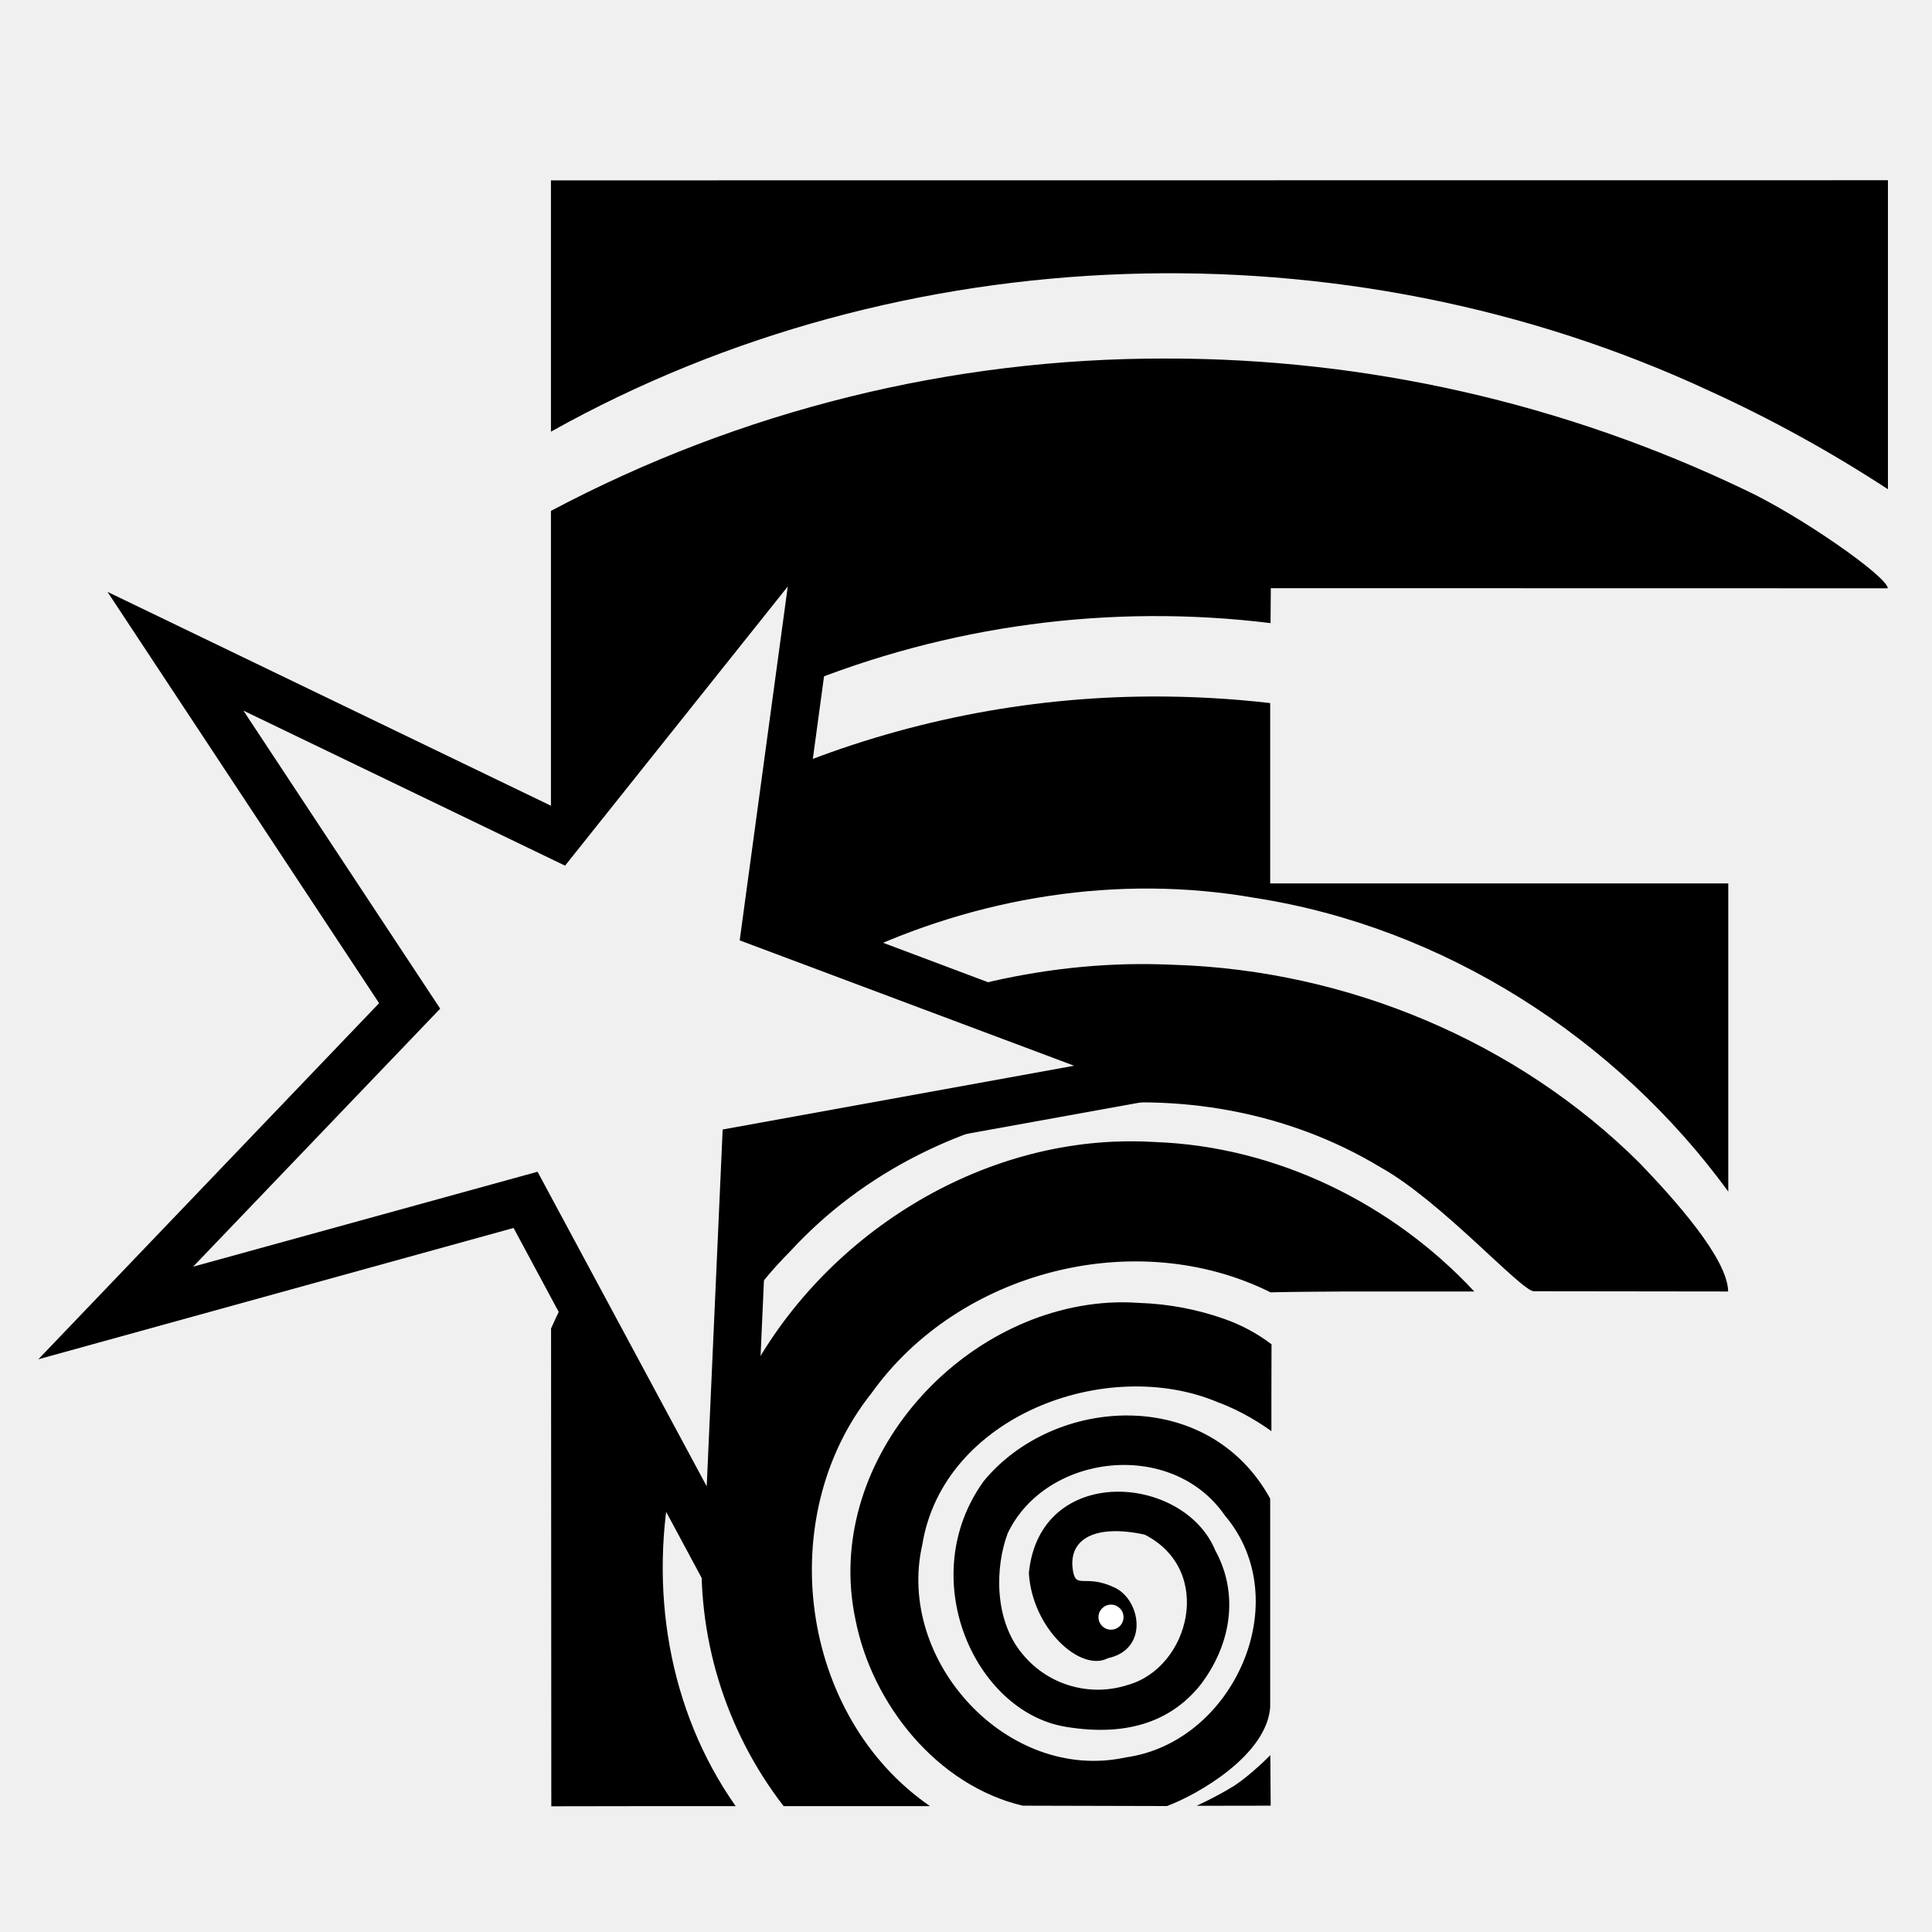
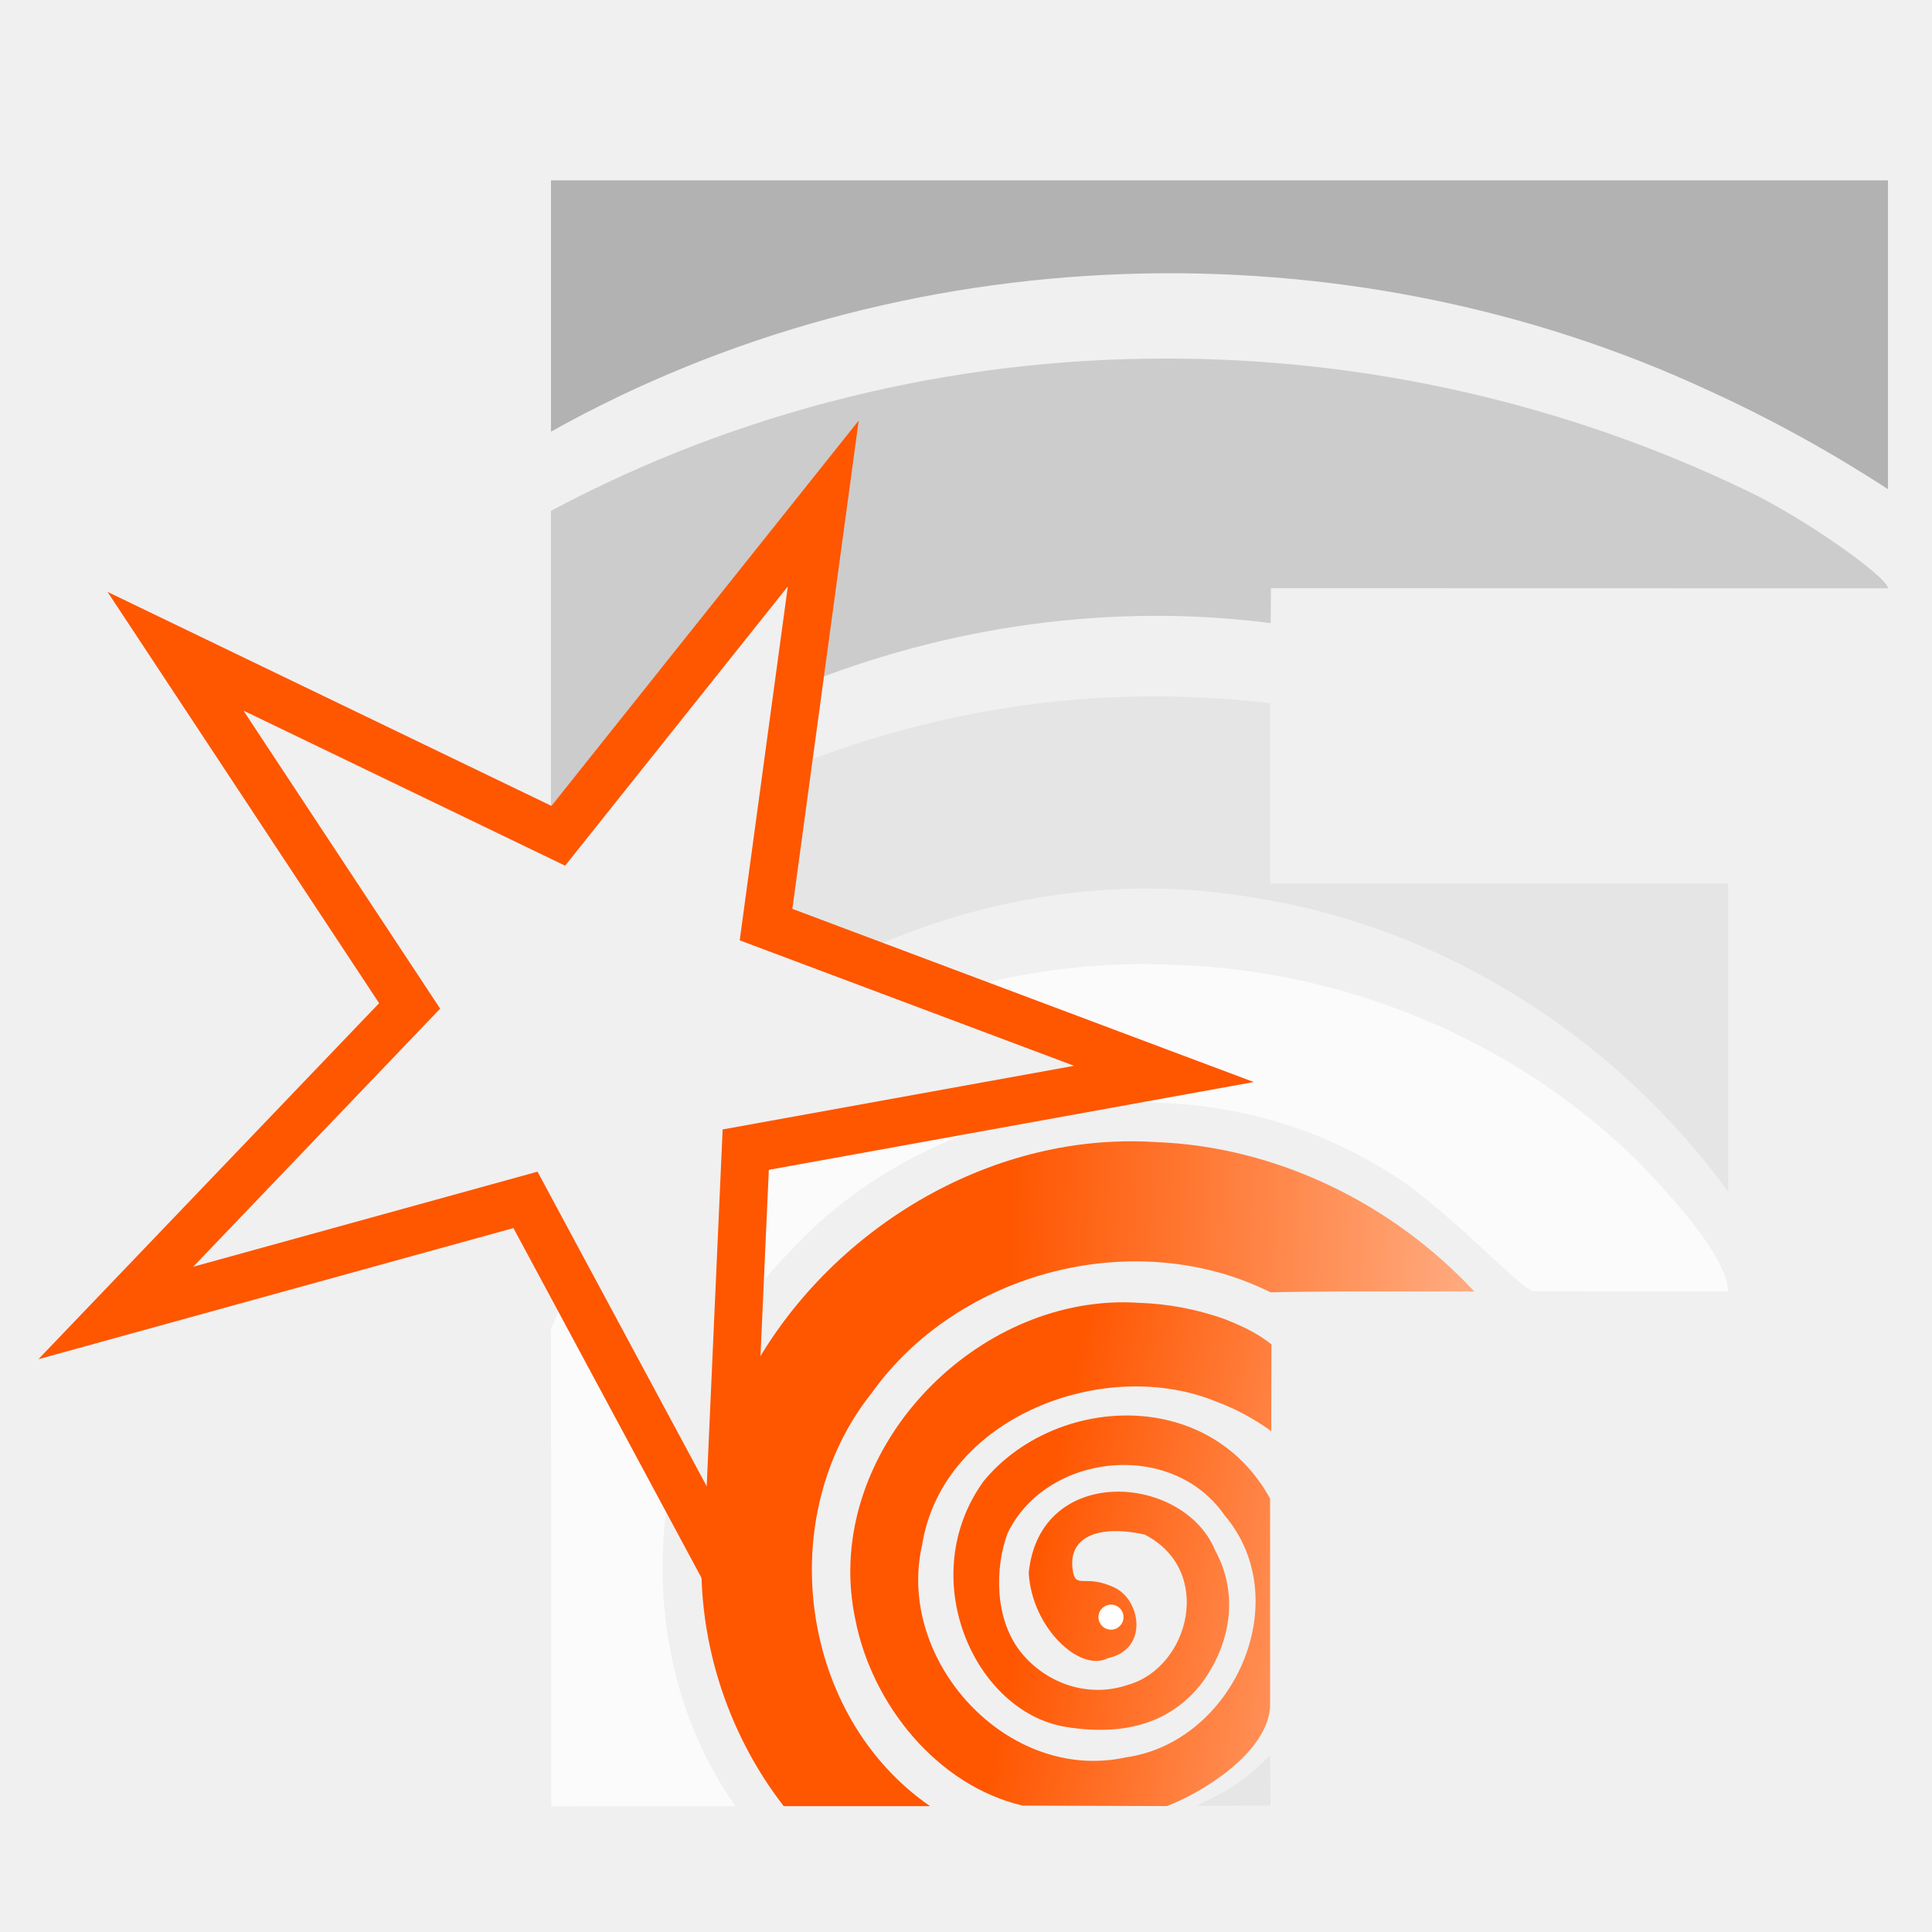
- <svg xmlns="http://www.w3.org/2000/svg" width="600" height="600" viewBox="0 0 158.75 158.75">
-   <defs>
+ <svg xmlns="http://www.w3.org/2000/svg" xmlns:xlink="http://www.w3.org/1999/xlink" width="600" height="600" viewBox="0 0 158.75 158.751" version="1.1" id="svg3416">
+   <defs id="defs3271">
+     <linearGradient id="linearGradient3470">
+       <stop style="stop-color:#ff5600;stop-opacity:1;" offset="0" id="stop3466" />
+       <stop style="stop-color:#ffffff;stop-opacity:1;" offset="1" id="stop3468" />
+     </linearGradient>
+     <linearGradient id="linearGradient3366">
+       <stop style="stop-color:#ff5600;stop-opacity:1;" offset="0" id="stop3361" />
+       <stop style="stop-color:#ffffff;stop-opacity:1;" offset="1" id="stop3364" />
+     </linearGradient>
+     <linearGradient xlink:href="#linearGradient3366" id="linearGradient3368" x1="82.571" y1="105.834" x2="158.75" y2="107.976" gradientUnits="userSpaceOnUse" />
+     <linearGradient xlink:href="#linearGradient3470" id="linearGradient3472" x1="84.529" y1="129.245" x2="147.792" y2="142.35" gradientUnits="userSpaceOnUse" />
+   </defs>
+   <defs id="defs3394">
+     <linearGradient id="t">
+       <stop offset="0" stop-color="#fff" id="stop3273" />
+       <stop offset="1" stop-color="#fff" stop-opacity="0" id="stop3275" />
+     </linearGradient>
+     <linearGradient id="s">
+       <stop offset="0" stop-color="#fff" id="stop3278" />
+       <stop offset="1" stop-color="#fff" stop-opacity="0" id="stop3280" />
+     </linearGradient>
    <linearGradient id="r">
-       <stop offset="0" stop-color="#9db6ff" />
-       <stop offset="1" stop-color="#9db6ff" stop-opacity=".49" />
+       <stop offset="0" stop-color="#9db6ff" id="stop3283" />
+       <stop offset="1" stop-color="#9db6ff" stop-opacity=".49" id="stop3285" />
    </linearGradient>
    <linearGradient id="q">
-       <stop offset="0" stop-color="#abffe6" />
-       <stop offset="1" stop-color="#81ffda" stop-opacity=".51" />
+       <stop offset="0" stop-color="#abffe6" id="stop3288" />
+       <stop offset="1" stop-color="#81ffda" stop-opacity=".51" id="stop3290" />
    </linearGradient>
    <linearGradient id="p">
-       <stop offset="0" stop-color="#ffe9a8" />
-       <stop offset="1" stop-color="#ffe28d" stop-opacity=".49" />
+       <stop offset="0" stop-color="#ffe9a8" id="stop3293" />
+       <stop offset="1" stop-color="#ffe28d" stop-opacity=".49" id="stop3295" />
    </linearGradient>
    <linearGradient id="o">
-       <stop offset="0" stop-color="#ffb4b4" />
-       <stop offset="1" stop-color="#ff9797" stop-opacity=".5" />
+       <stop offset="0" stop-color="#ffb4b4" id="stop3298" />
+       <stop offset="1" stop-color="#ff9797" stop-opacity=".5" id="stop3300" />
    </linearGradient>
    <linearGradient id="n">
-       <stop offset="0" stop-color="#ffaeef" />
-       <stop offset="1" stop-color="#ff81e7" stop-opacity=".46" />
+       <stop offset="0" stop-color="#ffaeef" id="stop3303" />
+       <stop offset="1" stop-color="#ff81e7" stop-opacity=".46" id="stop3305" />
    </linearGradient>
    <linearGradient id="m">
-       <stop offset="0" stop-color="#ffd887" />
-       <stop offset="1" stop-color="#ffd378" stop-opacity=".5" />
+       <stop offset="0" stop-color="#ffd887" id="stop3308" />
+       <stop offset="1" stop-color="#ffd378" stop-opacity=".5" id="stop3310" />
    </linearGradient>
    <linearGradient id="l">
-       <stop offset="0" stop-color="#fff3a5" />
-       <stop offset="1" stop-color="#fff3a5" stop-opacity=".48" />
+       <stop offset="0" stop-color="#fff3a5" id="stop3313" />
+       <stop offset="1" stop-color="#fff3a5" stop-opacity=".48" id="stop3315" />
    </linearGradient>
    <linearGradient id="k">
-       <stop offset="0" stop-color="#85ffe6" />
-       <stop offset="1" stop-color="#85ffe6" stop-opacity=".48" />
+       <stop offset="0" stop-color="#85ffe6" id="stop3318" />
+       <stop offset="1" stop-color="#85ffe6" stop-opacity=".48" id="stop3320" />
    </linearGradient>
    <linearGradient id="j">
-       <stop offset="0" stop-color="#c9ffd4" />
-       <stop offset="1" stop-color="#a9ffba" stop-opacity=".5" />
+       <stop offset="0" stop-color="#c9ffd4" id="stop3323" />
+       <stop offset="1" stop-color="#a9ffba" stop-opacity=".5" id="stop3325" />
    </linearGradient>
    <linearGradient id="i">
-       <stop offset="0" stop-color="#0f0" />
-       <stop offset="1" stop-color="#0f0" stop-opacity="0" />
+       <stop offset="0" stop-color="#0f0" id="stop3328" />
+       <stop offset="1" stop-color="#0f0" stop-opacity="0" id="stop3330" />
    </linearGradient>
    <linearGradient id="h">
-       <stop offset="0" stop-color="#00ffd0" />
-       <stop offset="1" stop-color="#00ffd0" stop-opacity="0" />
+       <stop offset="0" stop-color="#00ffd0" id="stop3333" />
+       <stop offset="1" stop-color="#00ffd0" stop-opacity="0" id="stop3335" />
    </linearGradient>
    <linearGradient id="g">
-       <stop offset="0" stop-color="#ffe600" />
-       <stop offset="1" stop-color="#ffe600" stop-opacity="0" />
+       <stop offset="0" stop-color="#ffe600" id="stop3338" />
+       <stop offset="1" stop-color="#ffe600" stop-opacity="0" id="stop3340" />
    </linearGradient>
    <linearGradient id="f">
-       <stop offset="0" stop-color="#ff00eb" />
-       <stop offset="1" stop-color="#ff00eb" stop-opacity="0" />
+       <stop offset="0" stop-color="#ff00eb" id="stop3343" />
+       <stop offset="1" stop-color="#ff00eb" stop-opacity="0" id="stop3345" />
    </linearGradient>
    <linearGradient id="e">
-       <stop offset="0" stop-color="#ffa425" />
-       <stop offset="1" stop-color="#ffa425" stop-opacity="0" />
+       <stop offset="0" stop-color="#ffa425" id="stop3348" />
+       <stop offset="1" stop-color="#ffa425" stop-opacity="0" id="stop3350" />
    </linearGradient>
    <linearGradient id="d">
-       <stop offset="0" stop-color="#00f" />
-       <stop offset="1" stop-color="#00f" stop-opacity="0" />
+       <stop offset="0" stop-color="#00f" id="stop3353" />
+       <stop offset="1" stop-color="#00f" stop-opacity="0" id="stop3355" />
    </linearGradient>
    <linearGradient id="c">
-       <stop offset="0" stop-color="#00ffac" />
-       <stop offset="1" stop-color="#00ffac" stop-opacity="0" />
+       <stop offset="0" stop-color="#00ffac" id="stop3358" />
+       <stop offset="1" stop-color="#00ffac" stop-opacity="0" id="stop3360" />
    </linearGradient>
    <linearGradient id="b">
-       <stop offset="0" stop-color="#ffeb00" />
-       <stop offset="1" stop-color="#ffeb00" stop-opacity="0" />
+       <stop offset="0" stop-color="#ffeb00" id="stop3363" />
+       <stop offset="1" stop-color="#ffeb00" stop-opacity="0" id="stop3365" />
    </linearGradient>
    <linearGradient id="a">
-       <stop offset="0" stop-color="red" />
-       <stop offset="1" stop-color="red" stop-opacity="0" />
+       <stop offset="0" stop-color="red" id="stop3368" />
+       <stop offset="1" stop-color="red" stop-opacity="0" id="stop3370" />
    </linearGradient>
+     <linearGradient id="v" x1="0.76" x2="3.06" y1="11.07" y2="12.34" gradientTransform="matrix(0.89808,0,0,0.8454,0.03,1.61)" gradientUnits="userSpaceOnUse" xlink:href="#a" />
+     <linearGradient id="x" x1="3.94" x2="6.39" y1="11.1" y2="12.42" gradientTransform="matrix(0.89808,0,0,0.8454,0.4,1.68)" gradientUnits="userSpaceOnUse" xlink:href="#b" />
+     <linearGradient id="z" x1="7.09" x2="9.55" y1="11.07" y2="12.43" gradientTransform="matrix(0.89808,0,0,0.8454,0.78,1.6)" gradientUnits="userSpaceOnUse" xlink:href="#c" />
+     <linearGradient id="B" x1="10.16" x2="12.7" y1="11.23" y2="12.43" gradientTransform="matrix(0.89808,0,0,0.8454,1.23,1.58)" gradientUnits="userSpaceOnUse" xlink:href="#d" />
+     <linearGradient id="D" x1="2.19" x2="4.75" y1="8.21" y2="9.36" gradientTransform="matrix(0.89808,0,0,0.8454,0.18,1.24)" gradientUnits="userSpaceOnUse" xlink:href="#e" />
+     <linearGradient id="F" x1="5.37" x2="7.91" y1="8.16" y2="9.36" gradientTransform="matrix(0.89808,0,0,0.8454,3.85,1.19)" gradientUnits="userSpaceOnUse" xlink:href="#f" />
+     <linearGradient id="H" x1="3.77" x2="6.27" y1="5.04" y2="6.31" gradientTransform="matrix(0.89808,0,0,0.8454,0.37,0.8)" gradientUnits="userSpaceOnUse" xlink:href="#g" />
+     <linearGradient id="J" x1="6.85" x2="9.43" y1="5.21" y2="6.32" gradientTransform="matrix(0.89808,0,0,0.8454,0.82,0.8)" gradientUnits="userSpaceOnUse" xlink:href="#h" />
+     <linearGradient id="L" x1="5.26" x2="7.8" y1="2.08" y2="3.27" gradientTransform="matrix(0.89808,0,0,0.8454,0.55,0.4)" gradientUnits="userSpaceOnUse" xlink:href="#i" />
+     <linearGradient id="M" x1="4.81" x2="8" y1="1.81" y2="1.81" gradientTransform="matrix(0.98026,0,0,0.98026,-0.14,0.06)" gradientUnits="userSpaceOnUse" xlink:href="#j" />
+     <linearGradient id="K" x1="6.36" x2="9.56" y1="4.7" y2="4.7" gradientTransform="matrix(0.98026,0,0,0.98026,0.07,0.2)" gradientUnits="userSpaceOnUse" xlink:href="#k" />
+     <linearGradient id="I" x1="3.24" x2="6.43" y1="4.7" y2="4.7" gradientTransform="matrix(0.98026,0,0,0.98026,-0.16,0.2)" gradientUnits="userSpaceOnUse" xlink:href="#l" />
+     <linearGradient id="E" x1="1.68" x2="4.87" y1="7.59" y2="7.59" gradientTransform="matrix(0.98026,0,0,0.98026,-0.17,0.38)" gradientUnits="userSpaceOnUse" xlink:href="#m" />
+     <linearGradient id="G" x1="4.8" x2="7.99" y1="7.59" y2="7.59" gradientTransform="matrix(0.98026,0,0,0.98026,3.27,0.33)" gradientUnits="userSpaceOnUse" xlink:href="#n" />
+     <linearGradient id="w" x1="0.21" x2="3.27" y1="10.5" y2="10.5" gradientTransform="matrix(0.98026,0,0,0.98026,-0.2,0.52)" gradientUnits="userSpaceOnUse" xlink:href="#o" />
+     <linearGradient id="y" x1="3.24" x2="6.43" y1="10.47" y2="10.47" gradientTransform="matrix(0.98026,0,0,0.98026,-0.01,0.58)" gradientUnits="userSpaceOnUse" xlink:href="#p" />
+     <linearGradient id="A" x1="6.33" x2="9.52" y1="10.48" y2="10.48" gradientTransform="matrix(0.98026,0,0,0.98026,0.17,0.5)" gradientUnits="userSpaceOnUse" xlink:href="#q" />
+     <linearGradient id="C" x1="9.39" x2="12.58" y1="10.48" y2="10.48" gradientTransform="matrix(0.98026,0,0,0.98026,0.45,0.48)" gradientUnits="userSpaceOnUse" xlink:href="#r" />
+     <filter id="u" width="1" height="1" x="0" y="0" color-interpolation-filters="sRGB">
+       <feGaussianBlur stdDeviation=".01" id="feGaussianBlur3391" />
+     </filter>
  </defs>
-   <path d="M45.27 14.82v20.65c28.83-16.14 65.23-17.28 95.15-3.37 5.1 2.32 10.02 5.04 14.71 8.1V14.81Zm50.5 14.64a107.4 107.4 0 0 0-50.5 12.52v26.4l.08.05c.63-.52 1.27-1 1.91-1.5l20.39-25.56L65.6 56.4a77.47 77.47 0 0 1 38.8-5.2l.02-2.87 50.7.01c-.04-.97-7.22-5.98-11.72-8.08a109.86 109.86 0 0 0-47.64-10.8Zm-1.2 27.77a79.72 79.72 0 0 0-29.9 5.96l-1.73 12.79L70 78.62c10.22-4.9 21.85-6.82 33.12-4.84 15.51 2.41 29.68 11.5 38.89 24.13V72.59h-37.64V57.77a82.54 82.54 0 0 0-9.79-.54zm-1.94 22c-4.97.12-9.95.93-14.74 2.35l17.75 6.66-34.36 6.23-.62 13.58a34.27 34.27 0 0 1 4.28-5.24C77 89.68 98.2 86.7 113.46 95.93c4.97 2.77 11.55 10.17 12.57 10.17l15.97.02c-.04-2.73-4.47-7.64-7.32-10.6-10.06-9.98-24-15.78-38.13-16.24-1.3-.06-2.61-.08-3.92-.05zM91.5 93.81c-13.39.6-25.9 9.59-31.17 21.79l-.62 13.75-1.93-3.59c-.01.24-.06.47-.07.7a32.38 32.38 0 0 0 6.68 21.95h12.03c-10.74-7.41-12.9-23.78-4.82-33.92 7.18-10.08 21.76-13.8 32.8-8.3 1.48-.04 4.2-.06 6.18-.07h10.56c-6.74-7.24-16.26-11.91-26.2-12.28-1.15-.07-2.3-.08-3.43-.03zM47 105.68a44.33 44.33 0 0 0-1.72 3.48l.02 39.26 6.48-.01h8.67c-5.6-7.96-7.14-18.02-5.19-27.36zm44.11 1.36c-12.55.77-23.52 13.3-20.82 26.03 1.36 6.97 6.72 13.64 13.74 15.3l11.86.03c2.6-.97 8.19-4.2 8.48-8.12v-17.14c-5.1-9.27-17.75-8.46-23.53-1.45-5.73 7.91-.77 18.98 6.74 20.2 5.18.86 8.84-.54 11.2-3.63 2.62-3.59 2.86-7.63 1.08-10.86-2.6-6.31-14.43-7.17-15.32 1.85.26 4.54 4.24 8.19 6.5 7 3.37-.72 2.71-4.76.57-5.79-2.52-1.21-3.24.26-3.47-1.56-.31-2.47 1.88-3.68 5.92-2.8 5.76 2.94 3.67 10.92-1.36 12.34a8 8 0 0 1-8.7-2.55c-2.34-2.8-2.23-7.15-1.2-9.9 3.13-6.56 13.49-7.79 17.85-1.46 5.94 7.02.7 18.64-8.13 19.87-9.73 2.13-18.91-7.94-16.74-17.45 1.7-10.59 15.14-15.59 24.29-11.73 1.92.7 3.66 1.83 4.4 2.38v-3.2l.01-3.94a14.06 14.06 0 0 0-3.92-2.1 23.3 23.3 0 0 0-6.92-1.3c-.85-.06-1.69-.07-2.53-.02zm13.27 37.18s-1.56 1.6-2.99 2.53c-1.57.96-3.07 1.63-3.07 1.63l6.09-.01z" color="#000" font-family="Gill Sans Ultra Bold" font-size="44.68" font-weight="400" letter-spacing="0" overflow="visible" paint-order="markers stroke fill" style="line-height:1.25;-inkscape-font-specification:&quot;Gill Sans Ultra Bold, Normal&quot;;font-variant-ligatures:normal;font-variant-position:normal;font-variant-caps:normal;font-variant-numeric:normal;font-variant-alternates:normal;font-variant-east-asian:normal;font-feature-settings:normal;font-variation-settings:normal;text-indent:0;text-align:start;text-decoration-line:none;text-decoration-style:solid;text-decoration-color:#000;text-transform:none;text-orientation:mixed;white-space:normal;shape-padding:0;shape-margin:0;inline-size:0;isolation:auto;mix-blend-mode:normal;solid-color:#000;solid-opacity:1" word-spacing="0" />
-   <path fill-rule="evenodd" d="M70.56 34.56 45.3 66.22 8.83 48.63l22.32 33.8-28 29.26L42.2 100.9l19.17 35.67 1.81-40.46 39.85-7.21-6.7-2.5-31.21-11.73zm-5.83 13.63-3.95 29.08 27.48 10.3-28.88 5.24-1.31 29.32-13.9-25.85-28.3 7.8 20.3-21.2L20 58.39l26.43 12.74z" color="#000" font-family="sans-serif" font-weight="400" overflow="visible" style="line-height:normal;font-variant-ligatures:normal;font-variant-position:normal;font-variant-caps:normal;font-variant-numeric:normal;font-variant-alternates:normal;font-variant-east-asian:normal;font-feature-settings:normal;font-variation-settings:normal;text-indent:0;text-align:start;text-decoration-line:none;text-decoration-style:solid;text-decoration-color:#000;text-transform:none;text-orientation:mixed;white-space:normal;shape-padding:0;shape-margin:0;inline-size:0;isolation:auto;mix-blend-mode:normal;solid-color:#000;solid-opacity:1" />
-   <path fill="#fff" fill-rule="evenodd" d="M92.32 132.88a1.03 1.03 0 0 1-1.03 1.03 1.03 1.03 0 0 1-1.03-1.03 1.03 1.03 0 0 1 1.03-1.03 1.03 1.03 0 0 1 1.03 1.03" />
+   <path style="color:#000000;font-style:normal;font-variant:normal;font-weight:normal;font-stretch:normal;font-size:44.675px;line-height:1.25;font-family:'Gill Sans Ultra Bold';-inkscape-font-specification:'Gill Sans Ultra Bold, Normal';font-variant-ligatures:normal;font-variant-position:normal;font-variant-caps:normal;font-variant-numeric:normal;font-variant-alternates:normal;font-variant-east-asian:normal;font-feature-settings:normal;font-variation-settings:normal;text-indent:0;text-align:start;text-decoration:none;text-decoration-line:none;text-decoration-style:solid;text-decoration-color:#000000;letter-spacing:0px;word-spacing:0px;text-transform:none;writing-mode:lr-tb;direction:ltr;text-orientation:mixed;dominant-baseline:auto;baseline-shift:baseline;text-anchor:start;white-space:normal;shape-padding:0;shape-margin:0;inline-size:0;clip-rule:nonzero;display:inline;overflow:visible;visibility:visible;isolation:auto;mix-blend-mode:normal;color-interpolation:sRGB;color-interpolation-filters:linearRGB;solid-color:#000000;solid-opacity:1;vector-effect:none;fill:#e6e6e6;fill-opacity:1;fill-rule:nonzero;stroke:none;stroke-width:0;stroke-linecap:butt;stroke-linejoin:miter;stroke-miterlimit:4;stroke-dasharray:none;stroke-dashoffset:0;stroke-opacity:1;paint-order:markers stroke fill;color-rendering:auto;image-rendering:auto;shape-rendering:auto;text-rendering:auto;enable-background:accumulate;stop-color:#000000" d="m 104.368,144.217 c 0,0 -1.556,1.601 -2.987,2.529 -1.569,0.966 -3.073,1.633 -3.073,1.633 l 6.091,-0.012 z" id="path1677" />
+   <path style="color:#000000;font-style:normal;font-variant:normal;font-weight:normal;font-stretch:normal;font-size:44.675px;line-height:1.25;font-family:'Gill Sans Ultra Bold';-inkscape-font-specification:'Gill Sans Ultra Bold, Normal';font-variant-ligatures:normal;font-variant-position:normal;font-variant-caps:normal;font-variant-numeric:normal;font-variant-alternates:normal;font-variant-east-asian:normal;font-feature-settings:normal;font-variation-settings:normal;text-indent:0;text-align:start;text-decoration:none;text-decoration-line:none;text-decoration-style:solid;text-decoration-color:#000000;letter-spacing:0px;word-spacing:0px;text-transform:none;writing-mode:lr-tb;direction:ltr;text-orientation:mixed;dominant-baseline:auto;baseline-shift:baseline;text-anchor:start;white-space:normal;shape-padding:0;shape-margin:0;inline-size:0;clip-rule:nonzero;display:inline;overflow:visible;visibility:visible;isolation:auto;mix-blend-mode:normal;color-interpolation:sRGB;color-interpolation-filters:linearRGB;solid-color:#000000;solid-opacity:1;vector-effect:none;fill:url(#linearGradient3472);fill-opacity:1;fill-rule:nonzero;stroke:none;stroke-width:0;stroke-linecap:butt;stroke-linejoin:miter;stroke-miterlimit:4;stroke-dasharray:none;stroke-dashoffset:0;stroke-opacity:1;paint-order:markers stroke fill;color-rendering:auto;image-rendering:auto;shape-rendering:auto;text-rendering:auto;enable-background:accumulate;stop-color:#000000" d="m 91.103,107.044 c -12.557,0.769 -23.523,13.296 -20.822,26.023 1.356,6.976 6.715,13.64 13.741,15.299 l 11.855,0.038 c 2.61,-0.975 8.188,-4.207 8.485,-8.12 V 123.135 c -5.102,-9.261 -17.756,-8.454 -23.53,-1.441 -5.728,7.905 -0.774,18.978 6.734,20.203 5.188,0.847 8.842,-0.547 11.212,-3.636 2.613,-3.588 2.85,-7.632 1.07,-10.865 -2.592,-6.311 -14.43,-7.163 -15.318,1.849 0.259,4.547 4.24,8.195 6.493,7.007 3.376,-0.717 2.717,-4.761 0.581,-5.788 -2.522,-1.213 -3.247,0.258 -3.475,-1.565 -0.309,-2.469 1.879,-3.679 5.918,-2.808 5.761,2.946 3.678,10.932 -1.36,12.35 -3.267,1.122 -6.674,-0.128 -8.701,-2.554 -2.339,-2.798 -2.22,-7.149 -1.2,-9.888 3.136,-6.571 13.493,-7.794 17.853,-1.466 5.942,7.02 0.692,18.633 -8.132,19.869 -9.726,2.132 -18.911,-7.943 -16.74,-17.452 1.697,-10.591 15.141,-15.591 24.291,-11.731 1.927,0.704 3.661,1.829 4.397,2.381 0,0 0.008,-1.756 0.006,-3.21 0.006,-1.53 0.012,-3.927 0.012,-3.927 -0.98,-0.762 -1.958,-1.338 -3.921,-2.103 -2.225,-0.78 -4.563,-1.226 -6.92,-1.305 -0.848,-0.057 -1.692,-0.064 -2.529,-0.012 z" id="path1675" />
+   <path style="color:#000000;font-style:normal;font-variant:normal;font-weight:normal;font-stretch:normal;font-size:44.675px;line-height:1.25;font-family:'Gill Sans Ultra Bold';-inkscape-font-specification:'Gill Sans Ultra Bold, Normal';font-variant-ligatures:normal;font-variant-position:normal;font-variant-caps:normal;font-variant-numeric:normal;font-variant-alternates:normal;font-variant-east-asian:normal;font-feature-settings:normal;font-variation-settings:normal;text-indent:0;text-align:start;text-decoration:none;text-decoration-line:none;text-decoration-style:solid;text-decoration-color:#000000;letter-spacing:0px;word-spacing:0px;text-transform:none;writing-mode:lr-tb;direction:ltr;text-orientation:mixed;dominant-baseline:auto;baseline-shift:baseline;text-anchor:start;white-space:normal;shape-padding:0;shape-margin:0;inline-size:0;clip-rule:nonzero;display:inline;overflow:visible;visibility:visible;isolation:auto;mix-blend-mode:normal;color-interpolation:sRGB;color-interpolation-filters:linearRGB;solid-color:#000000;solid-opacity:1;vector-effect:none;fill:#fbfbfb;fill-opacity:1;fill-rule:nonzero;stroke:none;stroke-width:0;stroke-linecap:butt;stroke-linejoin:miter;stroke-miterlimit:4;stroke-dasharray:none;stroke-dashoffset:0;stroke-opacity:1;paint-order:markers stroke fill;color-rendering:auto;image-rendering:auto;shape-rendering:auto;text-rendering:auto;enable-background:accumulate;stop-color:#000000" d="m 46.986,105.678 c -0.618,1.131 -1.191,2.289 -1.713,3.482 l 0.019,39.263 c 0,0 4.369,-0.008 6.475,-0.012 h 8.67 c -5.606,-7.962 -7.14,-18.015 -5.182,-27.359 z" id="path1673" />
+   <path style="color:#000000;font-style:normal;font-variant:normal;font-weight:normal;font-stretch:normal;font-size:44.675px;line-height:1.25;font-family:'Gill Sans Ultra Bold';-inkscape-font-specification:'Gill Sans Ultra Bold, Normal';font-variant-ligatures:normal;font-variant-position:normal;font-variant-caps:normal;font-variant-numeric:normal;font-variant-alternates:normal;font-variant-east-asian:normal;font-feature-settings:normal;font-variation-settings:normal;text-indent:0;text-align:start;text-decoration:none;text-decoration-line:none;text-decoration-style:solid;text-decoration-color:#000000;letter-spacing:0px;word-spacing:0px;text-transform:none;writing-mode:lr-tb;direction:ltr;text-orientation:mixed;dominant-baseline:auto;baseline-shift:baseline;text-anchor:start;white-space:normal;shape-padding:0;shape-margin:0;inline-size:0;clip-rule:nonzero;display:inline;overflow:visible;visibility:visible;isolation:auto;mix-blend-mode:normal;color-interpolation:sRGB;color-interpolation-filters:linearRGB;solid-color:#000000;solid-opacity:1;vector-effect:none;fill:url(#linearGradient3368);fill-opacity:1;fill-rule:nonzero;stroke:none;stroke-width:0;stroke-linecap:butt;stroke-linejoin:miter;stroke-miterlimit:4;stroke-dasharray:none;stroke-dashoffset:0;stroke-opacity:1;paint-order:markers stroke fill;color-rendering:auto;image-rendering:auto;shape-rendering:auto;text-rendering:auto;enable-background:accumulate;stop-color:#000000" d="m 91.505,93.81 c -13.394,0.601 -25.896,9.586 -31.174,21.787 l -0.618,13.753 -1.929,-3.587 c -0.018,0.234 -0.062,0.463 -0.074,0.699 -0.567,7.809 1.893,15.765 6.685,21.947 h 12.028 c -10.743,-7.412 -12.906,-23.778 -4.817,-33.92 7.177,-10.078 21.755,-13.804 32.794,-8.299 1.483,-0.044 4.198,-0.059 6.184,-0.074 h 10.556 C 114.4,98.879 104.876,94.208 94.943,93.841 c -1.151,-0.074 -2.296,-0.082 -3.438,-0.031 z" id="path1671" />
+   <path style="color:#000000;font-style:normal;font-variant:normal;font-weight:normal;font-stretch:normal;font-size:44.675px;line-height:1.25;font-family:'Gill Sans Ultra Bold';-inkscape-font-specification:'Gill Sans Ultra Bold, Normal';font-variant-ligatures:normal;font-variant-position:normal;font-variant-caps:normal;font-variant-numeric:normal;font-variant-alternates:normal;font-variant-east-asian:normal;font-feature-settings:normal;font-variation-settings:normal;text-indent:0;text-align:start;text-decoration:none;text-decoration-line:none;text-decoration-style:solid;text-decoration-color:#000000;letter-spacing:0px;word-spacing:0px;text-transform:none;writing-mode:lr-tb;direction:ltr;text-orientation:mixed;dominant-baseline:auto;baseline-shift:baseline;text-anchor:start;white-space:normal;shape-padding:0;shape-margin:0;inline-size:0;clip-rule:nonzero;display:inline;overflow:visible;visibility:visible;isolation:auto;mix-blend-mode:normal;color-interpolation:sRGB;color-interpolation-filters:linearRGB;solid-color:#000000;solid-opacity:1;vector-effect:none;fill:#fbfbfb;fill-opacity:1;fill-rule:nonzero;stroke:none;stroke-width:0;stroke-linecap:butt;stroke-linejoin:miter;stroke-miterlimit:4;stroke-dasharray:none;stroke-dashoffset:0;stroke-opacity:1;paint-order:markers stroke fill;color-rendering:auto;image-rendering:auto;shape-rendering:auto;text-rendering:auto;enable-background:accumulate;stop-color:#000000" d="m 92.63,79.235 c -4.97,0.117 -9.948,0.921 -14.737,2.35 l 17.748,6.66 -34.365,6.221 -0.612,13.586 c 1.251,-1.873 2.667,-3.642 4.273,-5.244 12.074,-13.132 33.258,-16.105 48.52,-6.877 4.969,2.766 11.554,10.169 12.572,10.173 l 15.967,0.012 c -0.034,-2.73 -4.469,-7.64 -7.322,-10.593 -10.058,-9.988 -23.988,-15.785 -38.125,-16.239 -1.305,-0.065 -2.612,-0.08 -3.921,-0.049 z" id="path1669" />
+   <path style="color:#000000;font-style:normal;font-variant:normal;font-weight:normal;font-stretch:normal;font-size:44.675px;line-height:1.25;font-family:'Gill Sans Ultra Bold';-inkscape-font-specification:'Gill Sans Ultra Bold, Normal';font-variant-ligatures:normal;font-variant-position:normal;font-variant-caps:normal;font-variant-numeric:normal;font-variant-alternates:normal;font-variant-east-asian:normal;font-feature-settings:normal;font-variation-settings:normal;text-indent:0;text-align:start;text-decoration:none;text-decoration-line:none;text-decoration-style:solid;text-decoration-color:#000000;letter-spacing:0px;word-spacing:0px;text-transform:none;writing-mode:lr-tb;direction:ltr;text-orientation:mixed;dominant-baseline:auto;baseline-shift:baseline;text-anchor:start;white-space:normal;shape-padding:0;shape-margin:0;inline-size:0;clip-rule:nonzero;display:inline;overflow:visible;visibility:visible;isolation:auto;mix-blend-mode:normal;color-interpolation:sRGB;color-interpolation-filters:linearRGB;solid-color:#000000;solid-opacity:1;vector-effect:none;fill:#e5e5e5;fill-opacity:1;fill-rule:nonzero;stroke:none;stroke-width:0;stroke-linecap:butt;stroke-linejoin:miter;stroke-miterlimit:4;stroke-dasharray:none;stroke-dashoffset:0;stroke-opacity:1;paint-order:markers stroke fill;color-rendering:auto;image-rendering:auto;shape-rendering:auto;text-rendering:auto;enable-background:accumulate;stop-color:#000000" d="m 94.572,57.225 c -10.221,0.019 -20.428,2.1 -29.894,5.968 l -1.738,12.783 7.05,2.647 c 10.22,-4.895 21.848,-6.819 33.116,-4.842 15.513,2.414 29.682,11.491 38.892,24.13 V 72.593 H 104.362 V 57.77 c -3.247,-0.368 -6.521,-0.564 -9.789,-0.544 z" id="path1667" />
+   <path style="color:#000000;font-style:normal;font-variant:normal;font-weight:normal;font-stretch:normal;font-size:44.675px;line-height:1.25;font-family:'Gill Sans Ultra Bold';-inkscape-font-specification:'Gill Sans Ultra Bold, Normal';font-variant-ligatures:normal;font-variant-position:normal;font-variant-caps:normal;font-variant-numeric:normal;font-variant-alternates:normal;font-variant-east-asian:normal;font-feature-settings:normal;font-variation-settings:normal;text-indent:0;text-align:start;text-decoration:none;text-decoration-line:none;text-decoration-style:solid;text-decoration-color:#000000;letter-spacing:0px;word-spacing:0px;text-transform:none;writing-mode:lr-tb;direction:ltr;text-orientation:mixed;dominant-baseline:auto;baseline-shift:baseline;text-anchor:start;white-space:normal;shape-padding:0;shape-margin:0;inline-size:0;clip-rule:nonzero;display:inline;overflow:visible;visibility:visible;isolation:auto;mix-blend-mode:normal;color-interpolation:sRGB;color-interpolation-filters:linearRGB;solid-color:#000000;solid-opacity:1;vector-effect:none;fill:#cccccc;fill-opacity:1;fill-rule:nonzero;stroke:none;stroke-width:0;stroke-linecap:butt;stroke-linejoin:miter;stroke-miterlimit:4;stroke-dasharray:none;stroke-dashoffset:0;stroke-opacity:1;paint-order:markers stroke fill;color-rendering:auto;image-rendering:auto;shape-rendering:auto;text-rendering:auto;enable-background:accumulate;stop-color:#000000" d="m 95.766,29.465 c -17.513,-0.021 -35.036,4.257 -50.493,12.51 v 26.412 l 0.08,0.043 c 0.625,-0.516 1.269,-1.001 1.911,-1.497 l 20.383,-25.565 -2.041,15.027 c 12.228,-4.961 25.693,-6.879 38.805,-5.195 l 0.019,-2.869 50.703,0.012 c -0.041,-0.979 -7.224,-5.988 -11.719,-8.083 C 128.608,33.143 112.193,29.432 95.766,29.465 Z" id="path1665" />
+   <path style="color:#000000;font-style:normal;font-variant:normal;font-weight:normal;font-stretch:normal;font-size:44.675px;line-height:1.25;font-family:'Gill Sans Ultra Bold';-inkscape-font-specification:'Gill Sans Ultra Bold, Normal';font-variant-ligatures:normal;font-variant-position:normal;font-variant-caps:normal;font-variant-numeric:normal;font-variant-alternates:normal;font-variant-east-asian:normal;font-feature-settings:normal;font-variation-settings:normal;text-indent:0;text-align:start;text-decoration:none;text-decoration-line:none;text-decoration-style:solid;text-decoration-color:#000000;letter-spacing:0px;word-spacing:0px;text-transform:none;writing-mode:lr-tb;direction:ltr;text-orientation:mixed;dominant-baseline:auto;baseline-shift:baseline;text-anchor:start;white-space:normal;shape-padding:0;shape-margin:0;inline-size:0;clip-rule:nonzero;display:inline;overflow:visible;visibility:visible;isolation:auto;mix-blend-mode:normal;color-interpolation:sRGB;color-interpolation-filters:linearRGB;solid-color:#000000;solid-opacity:1;vector-effect:none;fill:#b2b2b2;fill-opacity:1;fill-rule:nonzero;stroke:none;stroke-width:0;stroke-linecap:butt;stroke-linejoin:miter;stroke-miterlimit:4;stroke-dasharray:none;stroke-dashoffset:0;stroke-opacity:1;paint-order:markers stroke fill;color-rendering:auto;image-rendering:auto;shape-rendering:auto;text-rendering:auto;enable-background:accumulate;stop-color:#000000" d="m 45.273,14.821 v 20.649 c 28.823,-16.139 65.229,-17.281 95.148,-3.37 5.098,2.324 10.015,5.042 14.712,8.095 V 14.821 Z" id="path4059" />
+   <path style="color:#000000;font-style:normal;font-variant:normal;font-weight:normal;font-stretch:normal;font-size:medium;line-height:normal;font-family:sans-serif;font-variant-ligatures:normal;font-variant-position:normal;font-variant-caps:normal;font-variant-numeric:normal;font-variant-alternates:normal;font-variant-east-asian:normal;font-feature-settings:normal;font-variation-settings:normal;text-indent:0;text-align:start;text-decoration:none;text-decoration-line:none;text-decoration-style:solid;text-decoration-color:#000000;letter-spacing:normal;word-spacing:normal;text-transform:none;writing-mode:lr-tb;direction:ltr;text-orientation:mixed;dominant-baseline:auto;baseline-shift:baseline;text-anchor:start;white-space:normal;shape-padding:0;shape-margin:0;inline-size:0;clip-rule:nonzero;display:inline;overflow:visible;visibility:visible;opacity:0.999;isolation:auto;mix-blend-mode:normal;color-interpolation:sRGB;color-interpolation-filters:linearRGB;solid-color:#000000;solid-opacity:1;vector-effect:none;fill:#ff5600;fill-opacity:1;fill-rule:evenodd;stroke:none;stroke-width:3.939;stroke-linecap:butt;stroke-linejoin:miter;stroke-miterlimit:4;stroke-dasharray:none;stroke-dashoffset:0;stroke-opacity:1;paint-order:normal;color-rendering:auto;image-rendering:auto;shape-rendering:auto;text-rendering:auto;enable-background:accumulate;stop-color:#000000" d="M 70.559,34.556 45.314,66.221 8.834,48.633 31.151,82.431 3.152,111.686 42.188,100.91 l 19.175,35.666 1.81,-40.452 39.85,-7.214 -6.694,-2.509 -31.222,-11.72 z m -5.825,13.631 -3.953,29.08 27.477,10.309 -28.88,5.23 -1.309,29.32 -13.902,-25.851 -28.291,7.812 20.291,-21.207 -16.165,-24.491 26.433,12.743 z" id="path3224" />
+   <path style="fill:#ffffff;fill-opacity:1;fill-rule:evenodd;stroke-width:1.141" id="path2034" d="m 92.317,132.879 a 1.029,1.029 0 0 1 -1.028,1.029 1.029,1.029 0 0 1 -1.03,-1.028 1.029,1.029 0 0 1 1.027,-1.03 1.029,1.029 0 0 1 1.031,1.027" />
+   <g id="layer1" />
</svg>
